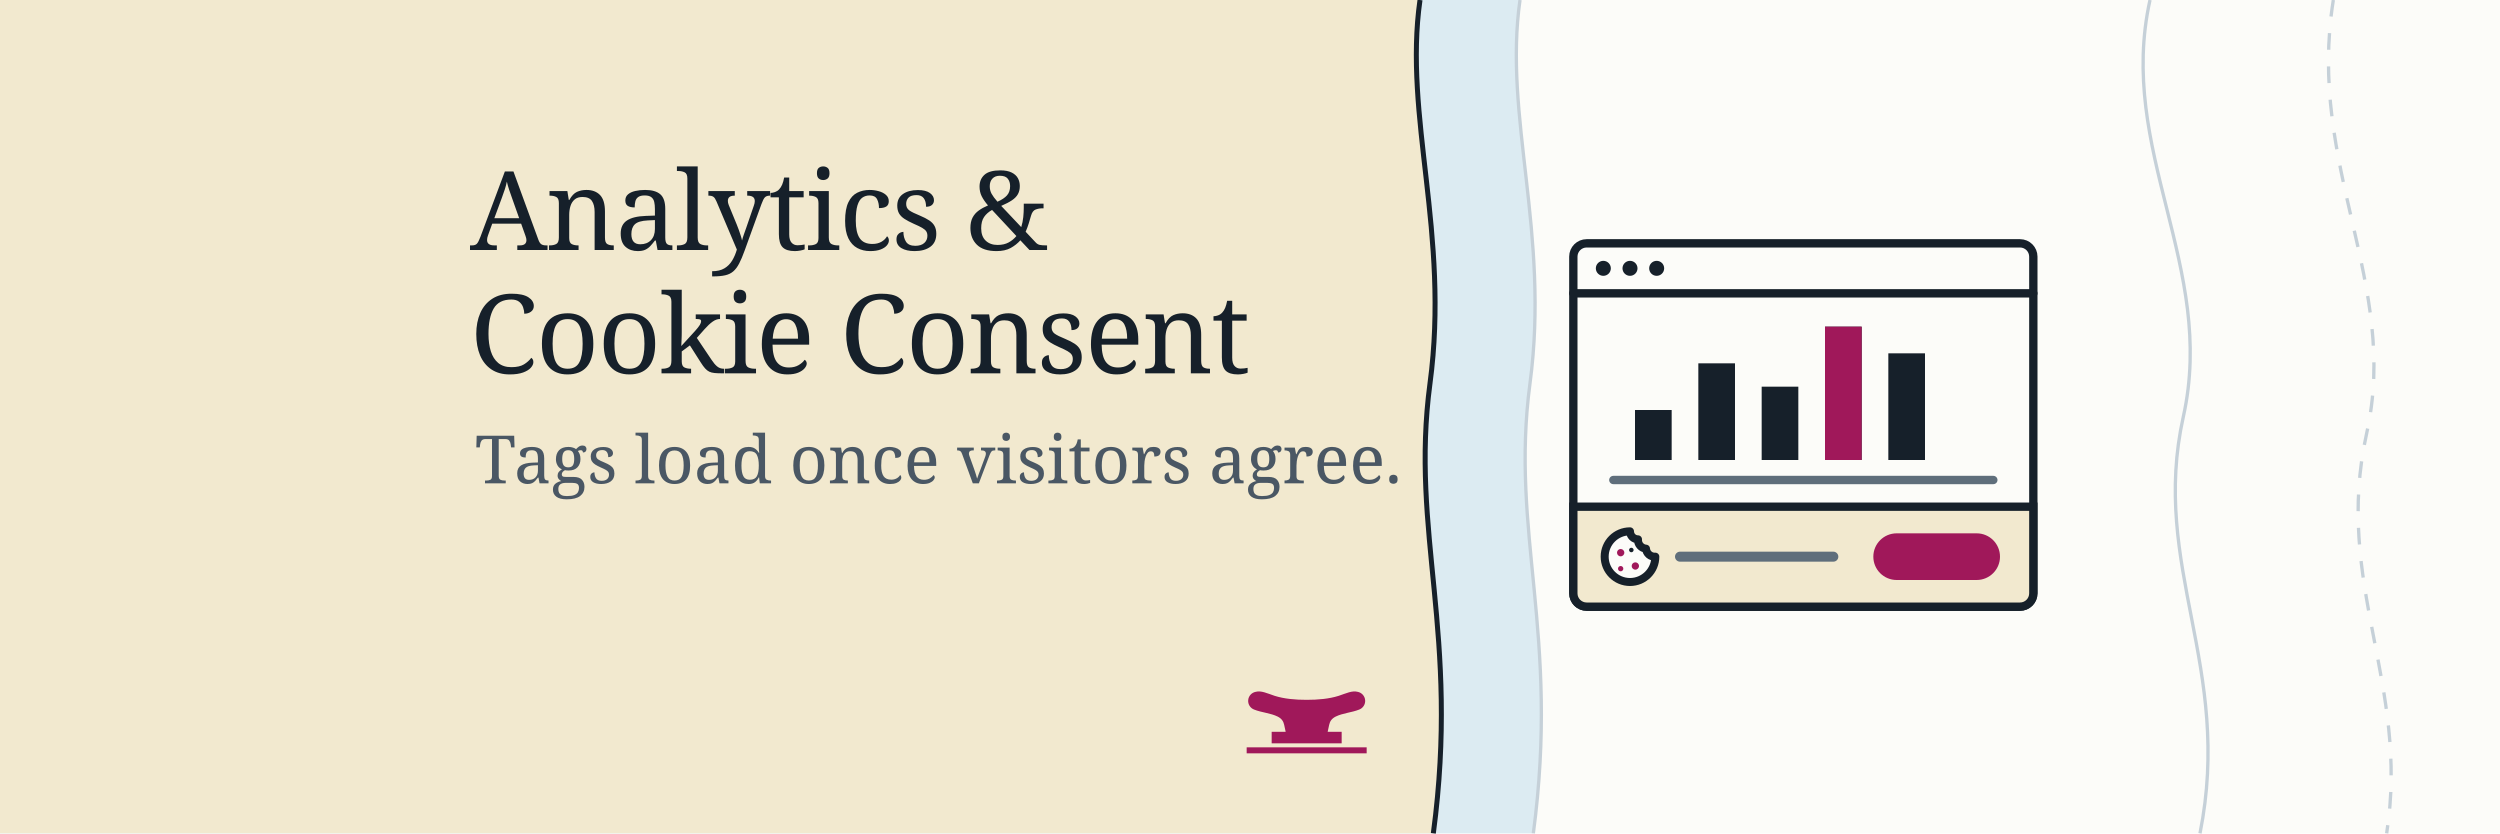
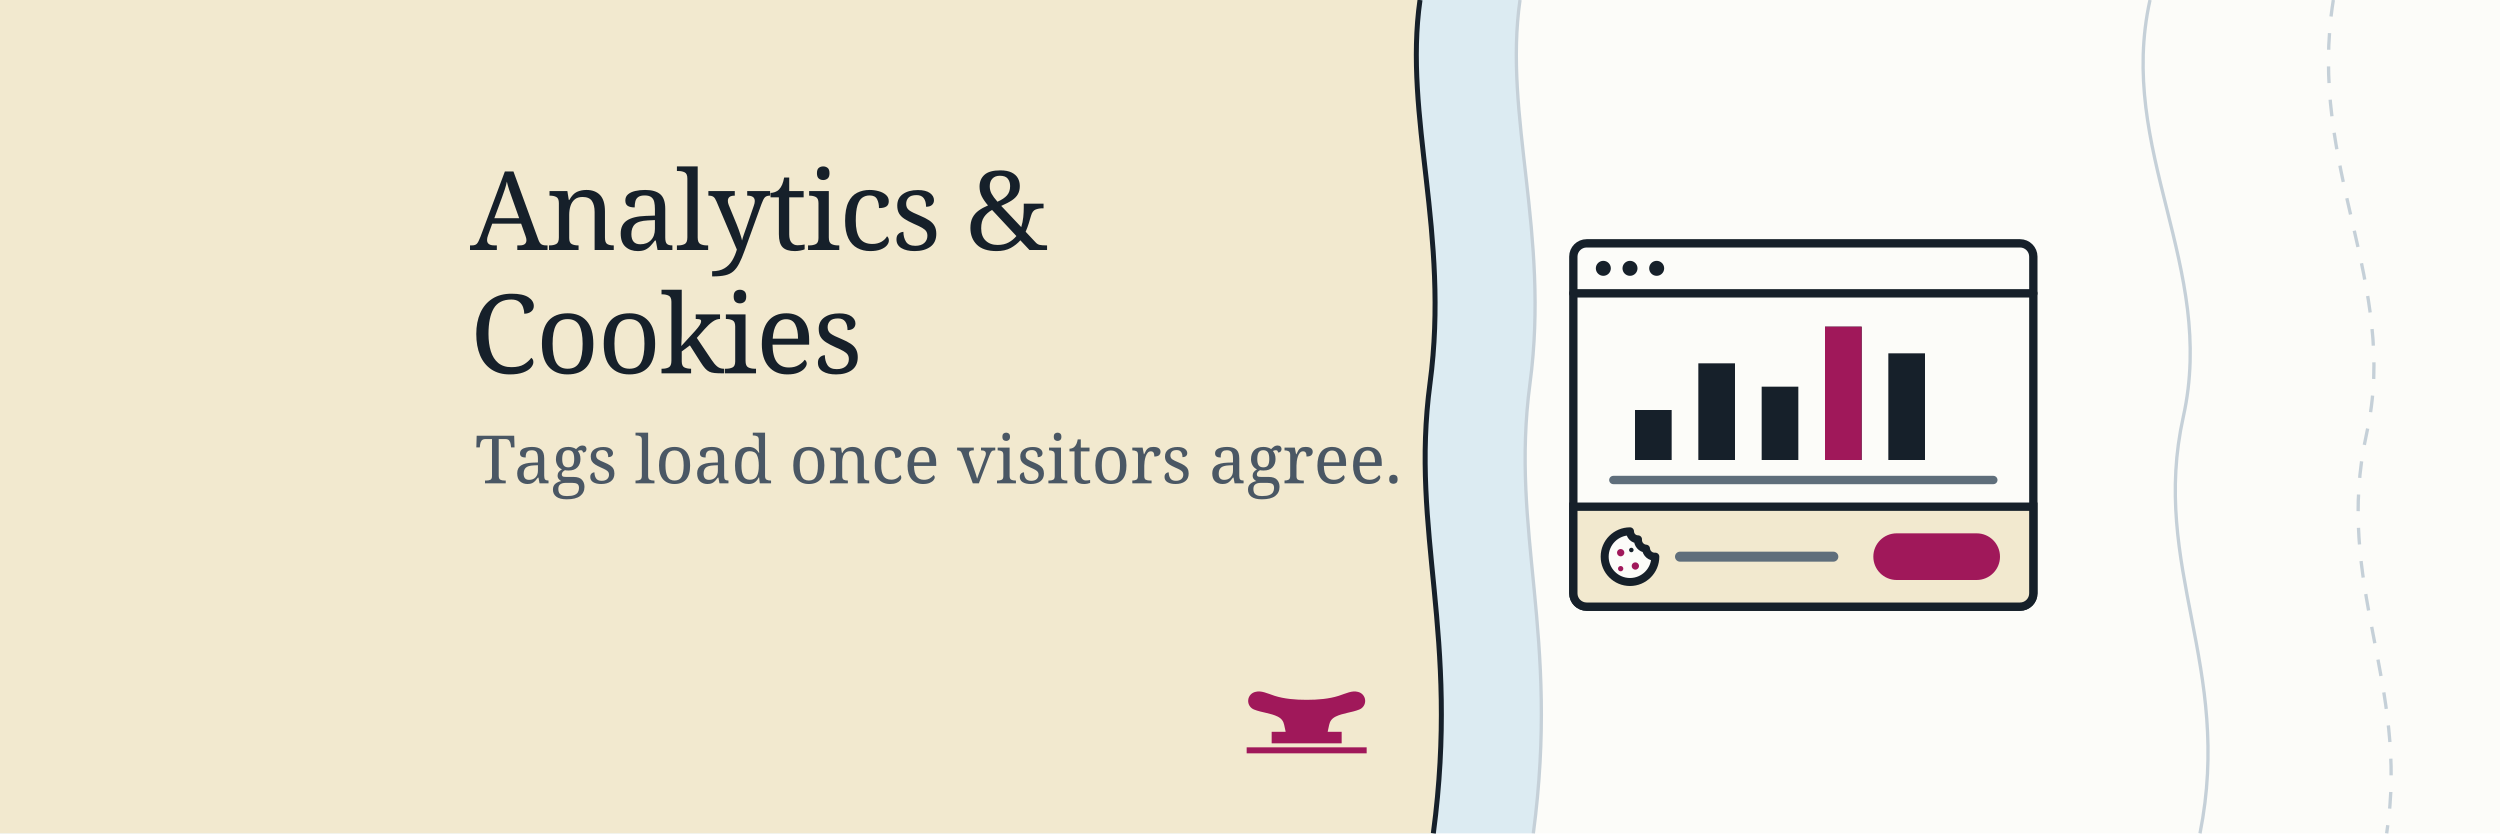
- <svg xmlns="http://www.w3.org/2000/svg" viewBox="0 0 1500 500" width="1500" height="500" role="img" aria-label="Analytics &amp; Cookie Consent. Tags load once visitors agree.">
+ <svg xmlns="http://www.w3.org/2000/svg" viewBox="0 0 1500 500" width="1500" height="500" role="img" aria-label="Analytics &amp; Cookies. Tags load once visitors agree.">
  <defs>
    <symbol id="cleat" viewBox="0 0 48 28">
      <path fill="currentColor" d="M3.6 3.4C5.8 2.8 8.2 4 11.2 5C15 6.2 19.4 6.6 24 6.6S33 6.2 36.8 5C39.8 4 42.2 2.8 44.4 3.4A3.7 3.7 0 0 1 45 10.5C42 11.7 38.4 11.9 35.6 13.3C34 14.1 33.3 15.2 33 16.6L32.4 19.4H38V24H10V19.4H15.6L15 16.6C14.7 15.2 14 14.1 12.4 13.3C9.6 11.9 6 11.7 3 10.5A3.7 3.7 0 0 1 3.6 3.4Z" />
      <rect y="25.6" width="48" height="2.4" fill="currentColor" />
    </symbol>
  </defs>
  <style>
.paper{fill:#FCFCF9}.water{fill:#DCEBF2}.land{fill:#F2E9CF}
.shore{fill:none;stroke:#16202A;stroke-width:3}
.contour{fill:none;stroke:#C5D0D8;stroke-width:2}
.line{fill:none;stroke:#16202A;stroke-width:5;stroke-linecap:round;stroke-linejoin:round}
.grey{fill:none;stroke:#5F6E7B;stroke-width:7;stroke-linecap:round}
.pale{fill:none;stroke:#C5D0D8;stroke-width:7;stroke-linecap:round}
.mbar{fill:none;stroke:#A0185A;stroke-width:12;stroke-linecap:round}
.track{fill:none;stroke:#A0185A;stroke-width:5;stroke-dasharray:16 11;stroke-linecap:round}
.head{fill:none;stroke:#A0185A;stroke-width:5;stroke-linecap:round;stroke-linejoin:round}
.mark{color:#A0185A;fill:#A0185A}
.box{fill:#FCFCF9;stroke:#16202A;stroke-width:5}
.dashed{fill:#FCFCF9;stroke:#4A5764;stroke-width:4;stroke-dasharray:5 8;stroke-linecap:round}
.ring{fill:#FCFCF9;stroke:#16202A;stroke-width:5}
.disc{fill:#16202A}.mfill{fill:#A0185A}
.name{font-family:Newsreader,Georgia,serif;font-weight:400;font-size:66px;letter-spacing:-0.015em;fill:#16202A}
.say{font-family:Newsreader,Georgia,serif;font-weight:400;font-size:40px;fill:#4A5764}
</style>
  <rect class="paper" width="1500" height="500" />
  <path class="water" d="M0 0H912C902 70 930 140 918 230S936 380 920 500H0Z" />
  <path class="contour" d="M912 0C902 70 930 140 918 230S936 380 920 500" />
  <path class="land" d="M0 0H852C842 70 870 140 858 230S876 380 860 500H0Z" />
  <path class="shore" d="M852 0C842 70 870 140 858 230S876 380 860 500" />
  <path class="contour" d="M1290 0C1270 90 1330 160 1310 250S1340 400 1320 500" />
  <path class="contour" d="M1400 0C1384 100 1440 170 1420 260S1446 410 1432 500" style="stroke-dasharray:10 10" />
  <text class="name" x="282" y="150">Analytics &amp;</text>
-   <text class="name" x="282" y="224">Cookie Consent</text>
+   <text class="name" x="282" y="224">Cookies</text>
  <text class="say" x="285" y="290">Tags load once visitors agree.</text>
  <use class="mark" href="#cleat" x="748" y="410" width="72" height="42" />
  <rect class="box" x="944" y="146" width="276" height="218" rx="8" />
  <path class="line" d="M944 176H1220" />
  <circle cx="962" cy="161" r="4.5" class="disc" />
  <circle cx="978" cy="161" r="4.5" class="disc" />
  <circle cx="994" cy="161" r="4.5" class="disc" />
  <path class="line" d="M968 288H1196" style="stroke:#5F6E7B" />
  <path class="grey" d="M992 276V246M1030 276V218M1068 276V232M1106 276V196M1144 276V212" style="stroke-width:22;stroke-linecap:butt;stroke:#16202A" />
  <path d="M1106 276V196" style="stroke:#A0185A;stroke-width:22" />
  <path d="M944 304H1220V356A8 8 0 0 1 1212 364H952A8 8 0 0 1 944 356Z" style="fill:#F2E9CF;stroke:#16202A;stroke-width:5" />
  <g transform="translate(958 314) scale(0.4)">
    <path d="M50 12A38 38 0 1 0 88 50A13 13 0 0 1 74 38A13 13 0 0 1 62 24A12 12 0 0 1 50 12Z" fill="#FCFCF9" stroke="#16202A" stroke-width="12" stroke-linecap="round" stroke-linejoin="round" />
    <circle cx="36" cy="44" r="5.5" fill="#A0185A" />
    <circle cx="58" cy="64" r="5.5" fill="#A0185A" />
    <circle cx="36" cy="68" r="4" fill="#A0185A" />
    <circle cx="52" cy="40" r="3.4" fill="#16202A" />
  </g>
  <path class="grey" d="M1008 334H1100" style="stroke-width:6" />
  <rect x="1124" y="320" width="76" height="28" rx="14" class="mfill" />
</svg>
